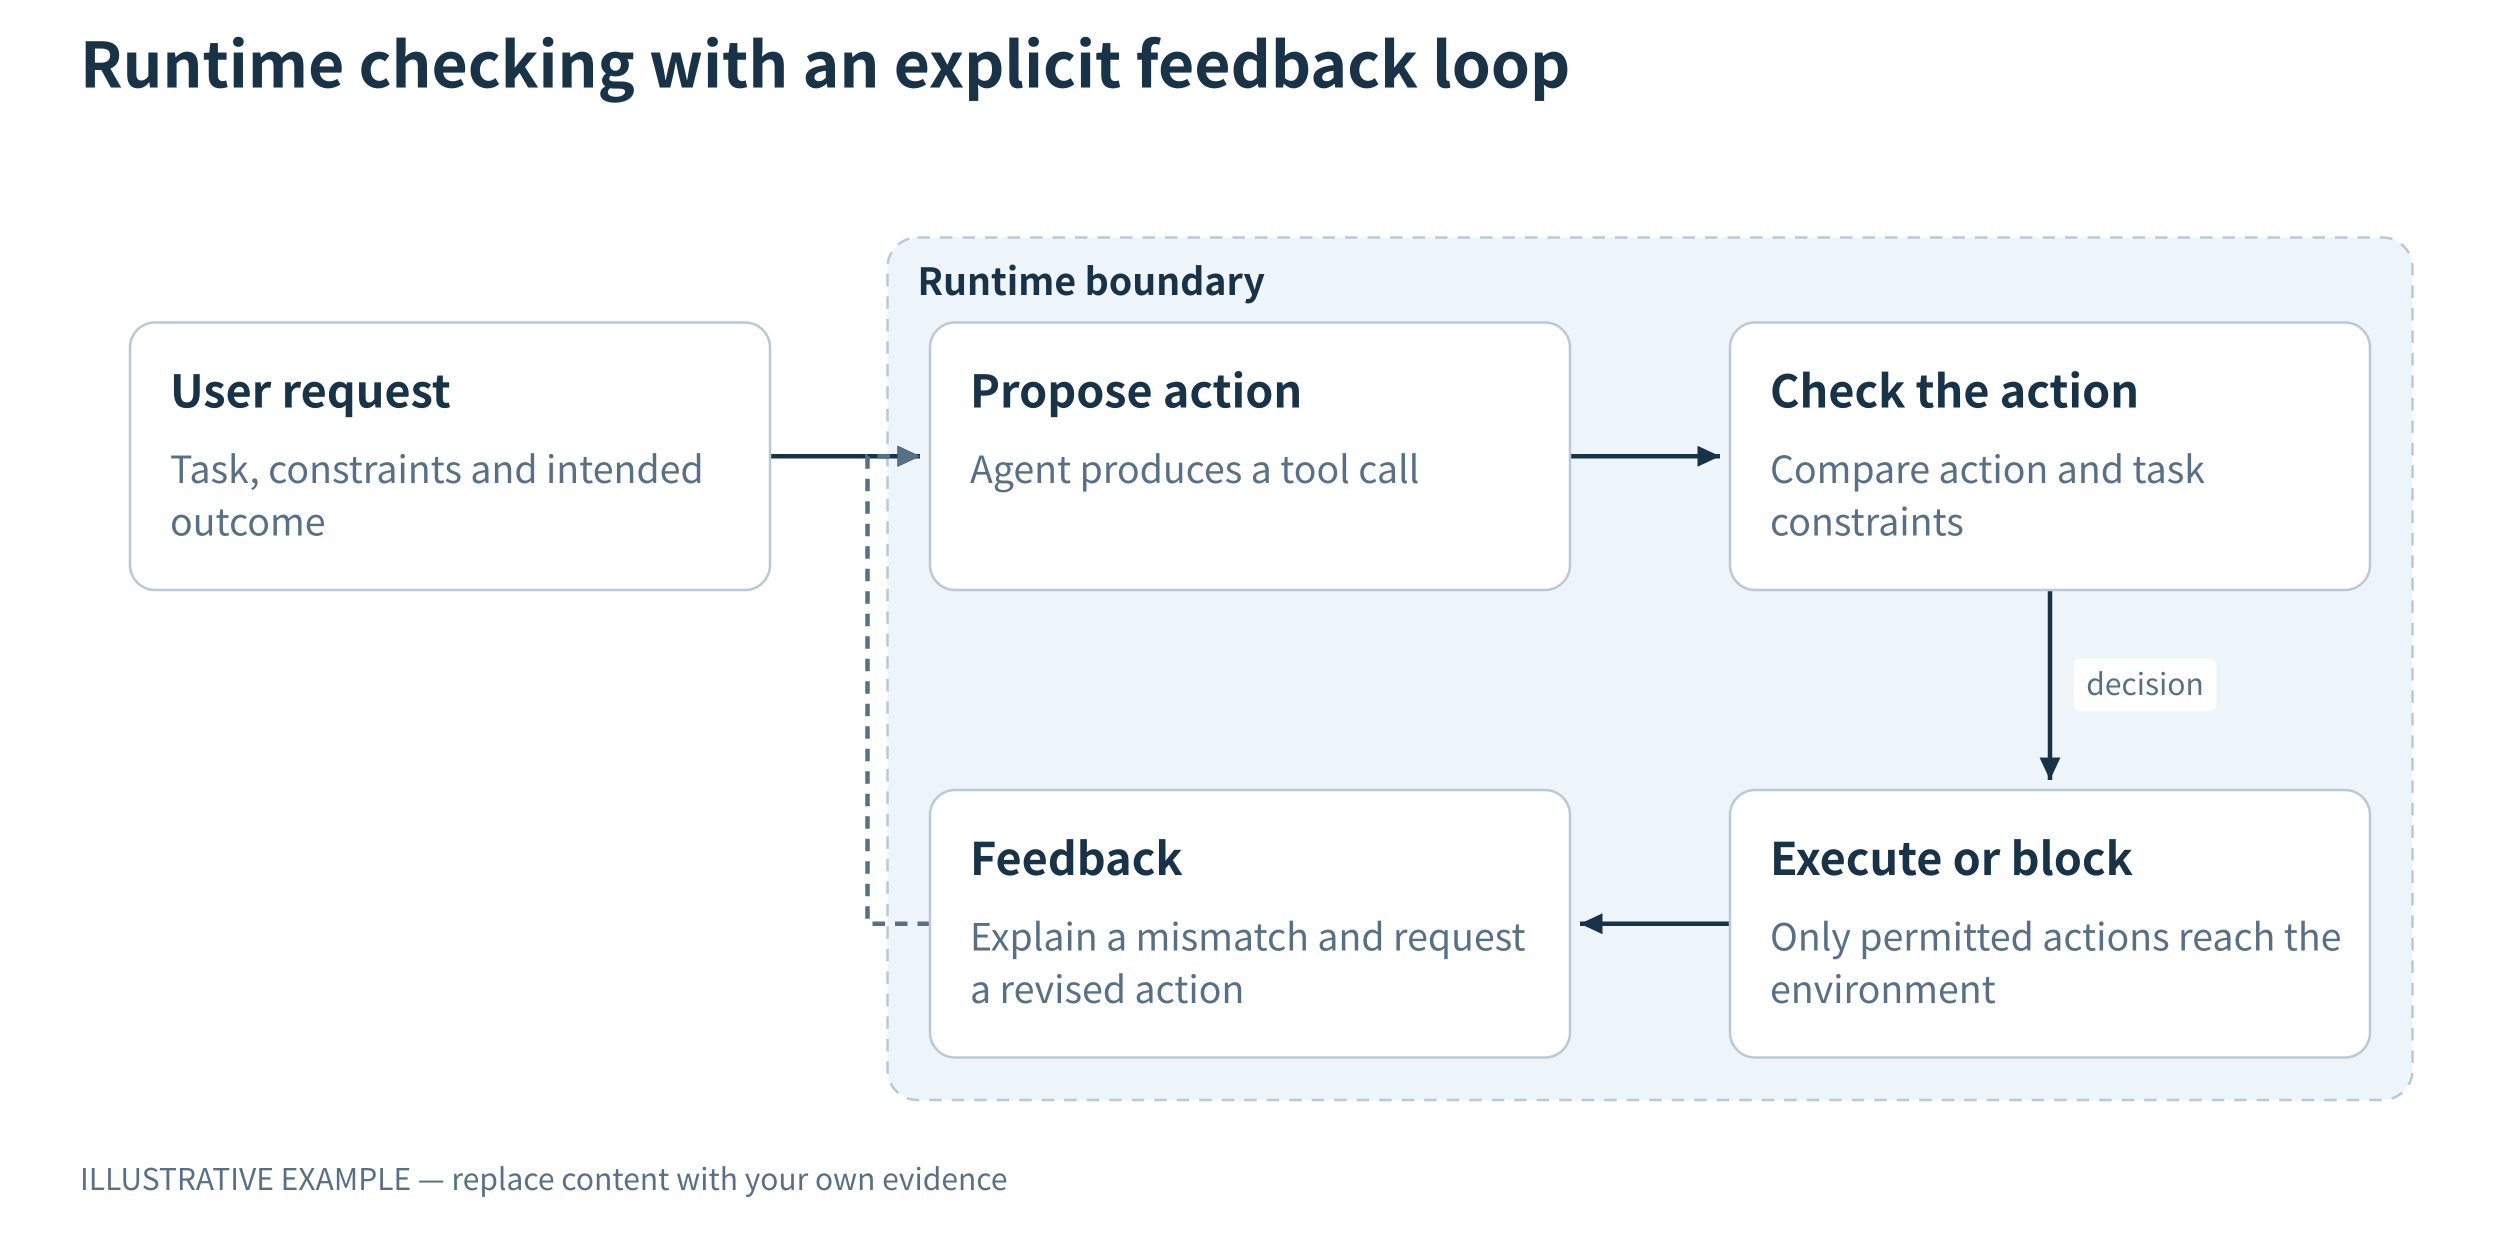
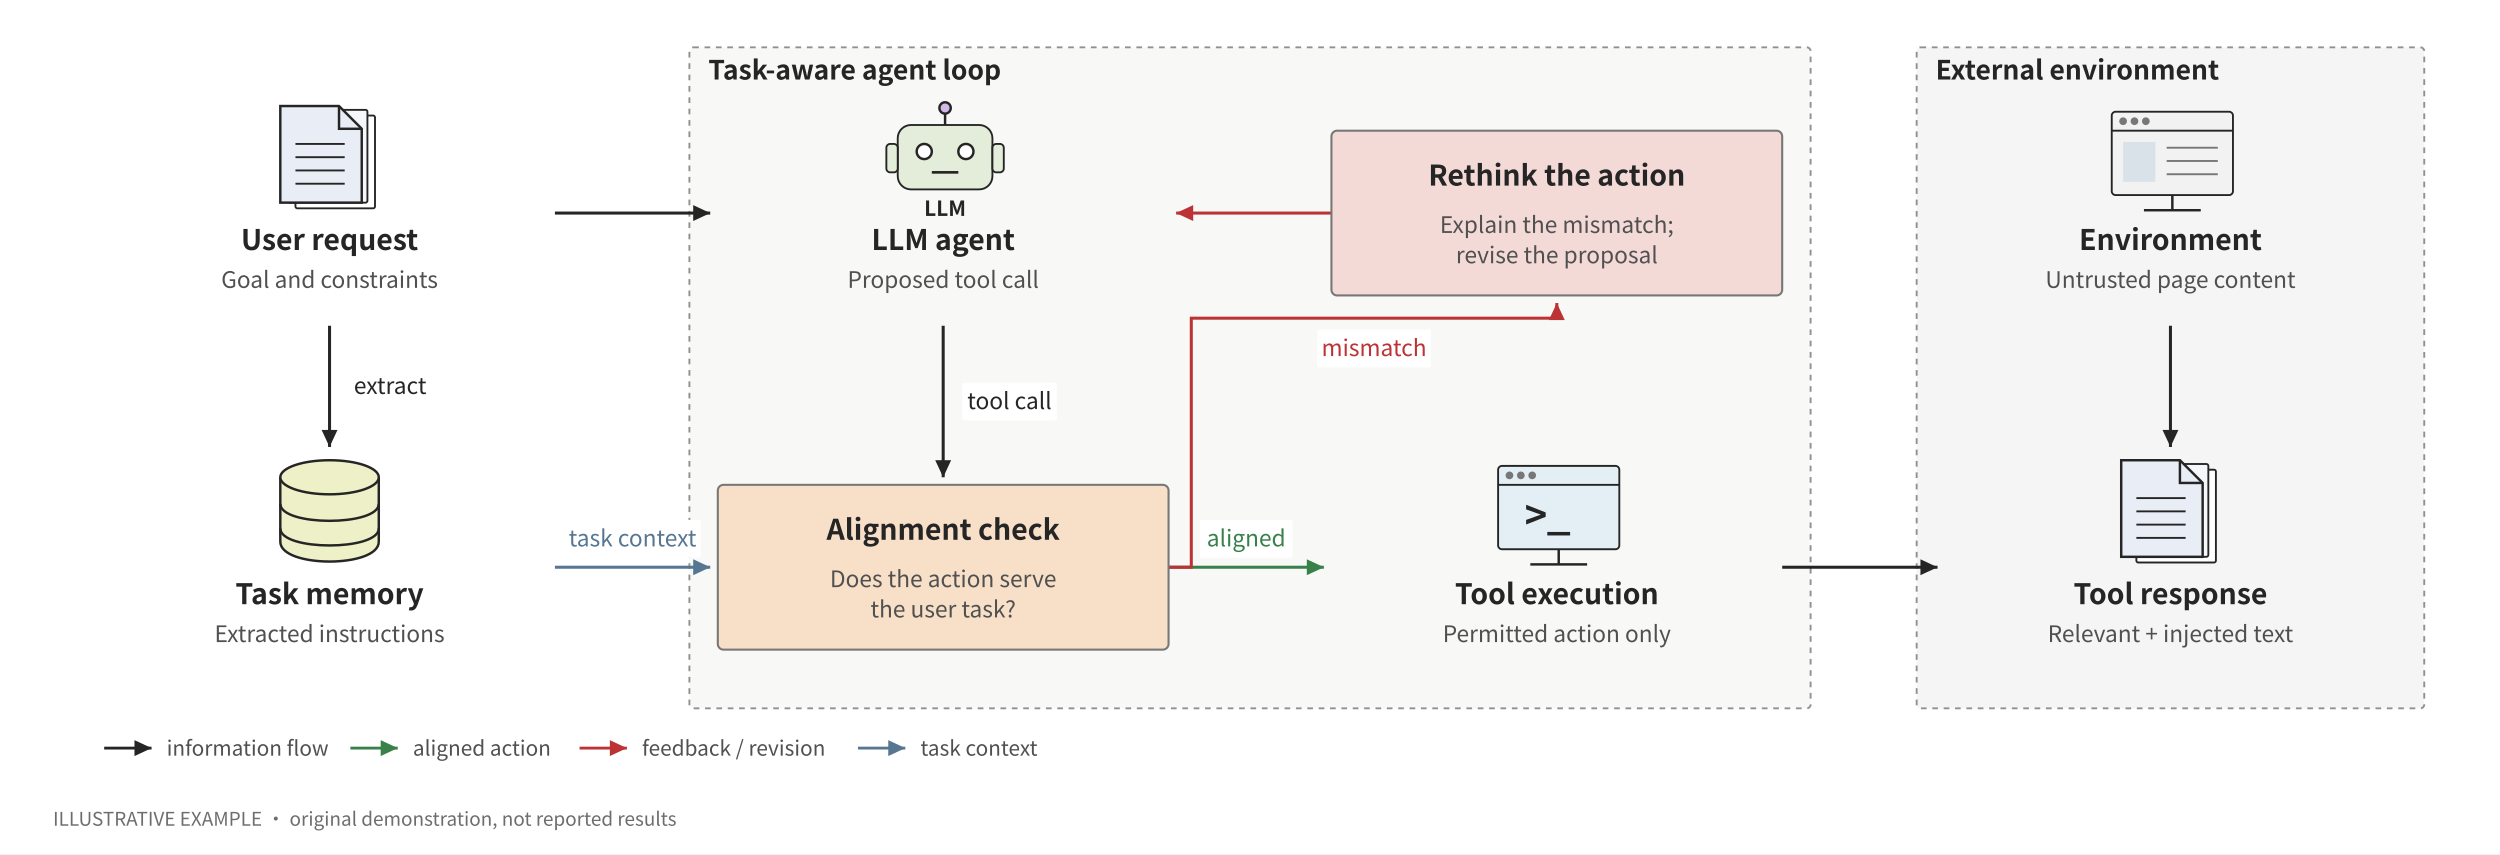
- <svg xmlns="http://www.w3.org/2000/svg" width="1000" height="494" viewBox="0 0 1000 494">
-   <defs>
-     <marker id="arrow" markerWidth="8" markerHeight="8" refX="7" refY="4" orient="auto" markerUnits="strokeWidth">
-       <path d="M0,0 L8,4 L0,8 Z" fill="context-stroke" />
-     </marker>
-   </defs>
+ <svg xmlns="http://www.w3.org/2000/svg" width="1320" height="451" viewBox="0 0 1320 451">
  <rect width="100%" height="100%" fill="white" />
-   <text x="32" y="35" font-family="Arial Unicode MS, Noto Sans CJK SC, DejaVu Sans, Arial, sans-serif" font-size="25" font-weight="700" fill="#183248">Runtime checking with an explicit feedback loop</text>
-   <rect x="355.00" y="95.00" width="610.00" height="345.00" rx="12" fill="#EEF5FA" stroke="#B9C9D5" stroke-dasharray="5 4" />
-   <text x="367.00" y="118.00" font-family="Arial Unicode MS, Noto Sans CJK SC, DejaVu Sans, Arial, sans-serif" font-size="15.00" fill="#183248" text-anchor="start" xml:space="preserve" font-weight="700">Runtime boundary</text>
-   <g data-role="edge" data-from="request" data-to="agent" data-kind="flow">
-     <path d="M 308.00,182.50 L 368.00,182.50" fill="none" stroke="#183248" stroke-width="1.8" />
-     <polygon points="368.0,182.5 359.0,186.7 359.0,178.3" fill="#183248" />
+   <rect x="364.00" y="25.00" width="592.00" height="349.00" rx="2" fill="#F8F8F6" stroke="#909090" stroke-dasharray="3 3" data-role="stage" data-stage-id="agent_loop" />
+   <text x="374.00" y="42.00" font-family="Arial Unicode MS, Noto Sans CJK SC, DejaVu Sans, Arial, sans-serif" font-size="14.00" fill="#252525" text-anchor="start" xml:space="preserve" font-weight="700">Task-aware agent loop</text>
+   <rect x="1012.00" y="25.00" width="268.00" height="349.00" rx="2" fill="#F5F5F5" stroke="#909090" stroke-dasharray="3 3" data-role="stage" data-stage-id="external" />
+   <text x="1022.00" y="42.00" font-family="Arial Unicode MS, Noto Sans CJK SC, DejaVu Sans, Arial, sans-serif" font-size="14.00" fill="#252525" text-anchor="start" xml:space="preserve" font-weight="700">External environment</text>
+   <g data-role="edge" data-from="request" data-to="agent" data-kind="flow" data-semantic="flow">
+     <path d="M 293.00,112.50 L 375.00,112.50" fill="none" stroke="#252525" stroke-width="1.6" />
+     <polygon points="375.0,112.5 366.0,116.7 366.0,108.3" fill="#252525" />
  </g>
-   <g data-role="edge" data-from="agent" data-to="guard" data-kind="flow">
-     <path d="M 628.00,182.50 L 688.00,182.50" fill="none" stroke="#183248" stroke-width="1.8" />
-     <polygon points="688.0,182.5 679.0,186.7 679.0,178.3" fill="#183248" />
+   <g data-role="edge" data-from="request" data-to="tasks" data-kind="flow" data-semantic="flow">
+     <path d="M 174.00,172.00 L 174.00,236.00" fill="none" stroke="#252525" stroke-width="1.6" />
+     <polygon points="174.0,236.0 169.8,227.0 178.2,227.0" fill="#252525" />
  </g>
-   <g data-role="edge" data-from="guard" data-to="tool" data-kind="flow">
-     <path d="M 820.00,236.00 L 820.00,312.00" fill="none" stroke="#183248" stroke-width="1.8" />
-     <polygon points="820.0,312.0 815.8,303.0 824.2,303.0" fill="#183248" />
+   <g data-role="edge" data-from="agent" data-to="check" data-kind="flow" data-semantic="flow">
+     <path d="M 498.00,172.00 L 498.00,252.00" fill="none" stroke="#252525" stroke-width="1.6" />
+     <polygon points="498.0,252.0 493.8,243.0 502.2,243.0" fill="#252525" />
  </g>
-   <g data-role="edge" data-from="tool" data-to="feedback" data-kind="flow">
-     <path d="M 692.00,369.50 L 632.00,369.50" fill="none" stroke="#183248" stroke-width="1.8" />
-     <polygon points="632.0,369.5 641.0,365.3 641.0,373.7" fill="#183248" />
+   <g data-role="edge" data-from="tasks" data-to="check" data-kind="flow" data-semantic="retrieve">
+     <path d="M 293.00,299.50 L 375.00,299.50" fill="none" stroke="#567692" stroke-width="1.6" />
+     <polygon points="375.0,299.5 366.0,303.7 366.0,295.3" fill="#567692" />
  </g>
-   <g data-role="edge" data-from="feedback" data-to="agent" data-kind="feedback">
-     <path d="M 372.00,369.50 L 347.00,369.50 L 347.00,182.50 L 368.00,182.50" fill="none" stroke="#587087" stroke-width="1.8" stroke-dasharray="5 4" />
-     <polygon points="368.0,182.5 359.0,186.7 359.0,178.3" fill="#587087" />
+   <g data-role="edge" data-from="check" data-to="execute" data-kind="flow" data-semantic="allow">
+     <path d="M 617.00,299.50 L 699.00,299.50" fill="none" stroke="#39814A" stroke-width="1.6" />
+     <polygon points="699.0,299.5 690.0,303.7 690.0,295.3" fill="#39814A" />
  </g>
-   <rect x="52.00" y="129.00" width="256.00" height="107.00" rx="10" fill="white" stroke="#B9C9D5" data-role="node" data-node-id="request" />
-   <text x="68.00" y="163.00" font-family="Arial Unicode MS, Noto Sans CJK SC, DejaVu Sans, Arial, sans-serif" font-size="18.00" fill="#183248" text-anchor="start" xml:space="preserve" font-weight="700">User request</text>
-   <text x="68.00" y="193.20" font-family="Arial Unicode MS, Noto Sans CJK SC, DejaVu Sans, Arial, sans-serif" font-size="15.00" fill="#587087" text-anchor="start" xml:space="preserve">Task, constraints and intended</text>
-   <text x="68.00" y="214.20" font-family="Arial Unicode MS, Noto Sans CJK SC, DejaVu Sans, Arial, sans-serif" font-size="15.00" fill="#587087" text-anchor="start" xml:space="preserve">outcome</text>
-   <rect x="372.00" y="129.00" width="256.00" height="107.00" rx="10" fill="white" stroke="#B9C9D5" data-role="node" data-node-id="agent" />
-   <text x="388.00" y="163.00" font-family="Arial Unicode MS, Noto Sans CJK SC, DejaVu Sans, Arial, sans-serif" font-size="18.00" fill="#183248" text-anchor="start" xml:space="preserve" font-weight="700">Propose action</text>
-   <text x="388.00" y="193.20" font-family="Arial Unicode MS, Noto Sans CJK SC, DejaVu Sans, Arial, sans-serif" font-size="15.00" fill="#587087" text-anchor="start" xml:space="preserve">Agent produces a tool call</text>
-   <rect x="692.00" y="129.00" width="256.00" height="107.00" rx="10" fill="white" stroke="#B9C9D5" data-role="node" data-node-id="guard" />
-   <text x="708.00" y="163.00" font-family="Arial Unicode MS, Noto Sans CJK SC, DejaVu Sans, Arial, sans-serif" font-size="18.00" fill="#183248" text-anchor="start" xml:space="preserve" font-weight="700">Check the action</text>
-   <text x="708.00" y="193.20" font-family="Arial Unicode MS, Noto Sans CJK SC, DejaVu Sans, Arial, sans-serif" font-size="15.00" fill="#587087" text-anchor="start" xml:space="preserve">Compare action and task</text>
-   <text x="708.00" y="214.20" font-family="Arial Unicode MS, Noto Sans CJK SC, DejaVu Sans, Arial, sans-serif" font-size="15.00" fill="#587087" text-anchor="start" xml:space="preserve">constraints</text>
-   <rect x="692.00" y="316.00" width="256.00" height="107.00" rx="10" fill="white" stroke="#B9C9D5" data-role="node" data-node-id="tool" />
-   <text x="708.00" y="350.00" font-family="Arial Unicode MS, Noto Sans CJK SC, DejaVu Sans, Arial, sans-serif" font-size="18.00" fill="#183248" text-anchor="start" xml:space="preserve" font-weight="700">Execute or block</text>
-   <text x="708.00" y="380.20" font-family="Arial Unicode MS, Noto Sans CJK SC, DejaVu Sans, Arial, sans-serif" font-size="15.00" fill="#587087" text-anchor="start" xml:space="preserve">Only permitted actions reach the</text>
-   <text x="708.00" y="401.20" font-family="Arial Unicode MS, Noto Sans CJK SC, DejaVu Sans, Arial, sans-serif" font-size="15.00" fill="#587087" text-anchor="start" xml:space="preserve">environment</text>
-   <rect x="372.00" y="316.00" width="256.00" height="107.00" rx="10" fill="white" stroke="#B9C9D5" data-role="node" data-node-id="feedback" />
-   <text x="388.00" y="350.00" font-family="Arial Unicode MS, Noto Sans CJK SC, DejaVu Sans, Arial, sans-serif" font-size="18.00" fill="#183248" text-anchor="start" xml:space="preserve" font-weight="700">Feedback</text>
-   <text x="388.00" y="380.20" font-family="Arial Unicode MS, Noto Sans CJK SC, DejaVu Sans, Arial, sans-serif" font-size="15.00" fill="#587087" text-anchor="start" xml:space="preserve">Explain a mismatch and request</text>
-   <text x="388.00" y="401.20" font-family="Arial Unicode MS, Noto Sans CJK SC, DejaVu Sans, Arial, sans-serif" font-size="15.00" fill="#587087" text-anchor="start" xml:space="preserve">a revised action</text>
-   <rect x="830.00" y="264.00" width="56.00" height="20.00" rx="2" fill="white" stroke="white" data-role="edge-label" data-from="guard" data-to="tool" />
-   <text x="858.00" y="278.00" font-family="Arial Unicode MS, Noto Sans CJK SC, DejaVu Sans, Arial, sans-serif" font-size="12.00" fill="#587087" text-anchor="middle" xml:space="preserve">decision</text>
-   <text x="32" y="476" font-family="Arial Unicode MS, Noto Sans CJK SC, DejaVu Sans, Arial, sans-serif" font-size="12" fill="#587087">ILLUSTRATIVE EXAMPLE — replace content with your own evidence</text>
+   <g data-role="edge" data-from="execute" data-to="result" data-kind="flow" data-semantic="flow">
+     <path d="M 941.00,299.50 L 1023.00,299.50" fill="none" stroke="#252525" stroke-width="1.6" />
+     <polygon points="1023.0,299.5 1014.0,303.7 1014.0,295.3" fill="#252525" />
+   </g>
+   <g data-role="edge" data-from="environment" data-to="result" data-kind="flow" data-semantic="flow">
+     <path d="M 1146.00,172.00 L 1146.00,236.00" fill="none" stroke="#252525" stroke-width="1.6" />
+     <polygon points="1146.0,236.0 1141.8,227.0 1150.2,227.0" fill="#252525" />
+   </g>
+   <g data-role="edge" data-from="check" data-to="feedback" data-kind="feedback" data-semantic="reject">
+     <path d="M 617.00,299.50 L 629.00,299.50 L 629.00,168.00 L 822.00,168.00 L 822.00,160.00" fill="none" stroke="#BC3335" stroke-width="1.6" />
+     <polygon points="822.0,160.0 826.2,169.0 817.8,169.0" fill="#BC3335" />
+   </g>
+   <g data-role="edge" data-from="feedback" data-to="agent" data-kind="feedback" data-semantic="reject">
+     <path d="M 703.00,112.50 L 621.00,112.50" fill="none" stroke="#BC3335" stroke-width="1.6" />
+     <polygon points="621.0,112.5 630.0,108.3 630.0,116.7" fill="#BC3335" />
+   </g>
+   <g data-role="component" data-node-id="request" data-kind="document">
+     <rect x="55.00" y="53.00" width="238.00" height="119.00" rx="0" fill="none" stroke="none" data-role="node" data-node-id="request" />
+     <rect x="156.00" y="61.00" width="42.00" height="49.00" rx="1" fill="#FFFFFF" stroke="#252525" />
+     <rect x="152.00" y="58.00" width="42.00" height="49.00" rx="1" fill="#F6F7FA" stroke="#252525" />
+     <path d="M 148.0 56.0 H 179.0 L 191.0 68.0 V 107.0 H 148.0 Z" fill="#E9EEF6" stroke="#252525" stroke-width="1.3" />
+     <path d="M 179.0 56.0 V 68.0 H 191.0" fill="none" stroke="#252525" stroke-width="1.3" />
+     <path d="M 156.00,76.00 L 182.00,76.00" fill="none" stroke="#252525" stroke-width="1" />
+     <path d="M 156.00,83.00 L 182.00,83.00" fill="none" stroke="#252525" stroke-width="1" />
+     <path d="M 156.00,90.00 L 182.00,90.00" fill="none" stroke="#252525" stroke-width="1" />
+     <path d="M 156.00,97.00 L 182.00,97.00" fill="none" stroke="#252525" stroke-width="1" />
+     <text x="174.00" y="132.00" font-family="Arial Unicode MS, Noto Sans CJK SC, DejaVu Sans, Arial, sans-serif" font-size="15.00" fill="#252525" text-anchor="middle" xml:space="preserve" font-weight="700">User request</text>
+     <text x="174.00" y="152.00" font-family="Arial Unicode MS, Noto Sans CJK SC, DejaVu Sans, Arial, sans-serif" font-size="12.00" fill="#505050" text-anchor="middle" xml:space="preserve">Goal and constraints</text>
+   </g>
+   <g data-role="component" data-node-id="agent" data-kind="model">
+     <rect x="379.00" y="53.00" width="238.00" height="119.00" rx="0" fill="none" stroke="none" data-role="node" data-node-id="agent" />
+     <rect x="474.00" y="66.00" width="50.00" height="34.00" rx="7" fill="#E4EDDA" stroke="#252525" />
+     <path d="M 499.00,66.00 L 499.00,58.00" fill="none" stroke="#252525" stroke-width="1.3" />
+     <ellipse cx="499.0" cy="57.0" rx="3" ry="3" fill="#D1B9E8" stroke="#252525" stroke-width="1.3" />
+     <ellipse cx="488.0" cy="80.0" rx="4" ry="4" fill="white" stroke="#252525" stroke-width="1.3" />
+     <ellipse cx="510.0" cy="80.0" rx="4" ry="4" fill="white" stroke="#252525" stroke-width="1.3" />
+     <path d="M 492.00,91.00 L 506.00,91.00" fill="none" stroke="#252525" stroke-width="1.4" />
+     <rect x="468.00" y="76.00" width="6.00" height="15.00" rx="2" fill="#E4EDDA" stroke="#252525" />
+     <rect x="524.00" y="76.00" width="6.00" height="15.00" rx="2" fill="#E4EDDA" stroke="#252525" />
+     <text x="499.00" y="114.00" font-family="Arial Unicode MS, Noto Sans CJK SC, DejaVu Sans, Arial, sans-serif" font-size="11.00" fill="#252525" text-anchor="middle" xml:space="preserve" font-weight="700">LLM</text>
+     <text x="498.00" y="132.00" font-family="Arial Unicode MS, Noto Sans CJK SC, DejaVu Sans, Arial, sans-serif" font-size="15.00" fill="#252525" text-anchor="middle" xml:space="preserve" font-weight="700">LLM agent</text>
+     <text x="498.00" y="152.00" font-family="Arial Unicode MS, Noto Sans CJK SC, DejaVu Sans, Arial, sans-serif" font-size="12.00" fill="#505050" text-anchor="middle" xml:space="preserve">Proposed tool call</text>
+   </g>
+   <g data-role="component" data-node-id="check" data-kind="process">
+     <rect x="379.00" y="256.00" width="238.00" height="87.00" rx="0" fill="none" stroke="none" data-role="node" data-node-id="check" />
+     <rect x="379.00" y="256.00" width="238.00" height="87.00" rx="3" fill="#F7DFC8" stroke="#777777" stroke-width="1.1" />
+     <text x="498.00" y="285.00" font-family="Arial Unicode MS, Noto Sans CJK SC, DejaVu Sans, Arial, sans-serif" font-size="15.00" fill="#252525" text-anchor="middle" xml:space="preserve" font-weight="700">Alignment check</text>
+     <text x="498.00" y="310.00" font-family="Arial Unicode MS, Noto Sans CJK SC, DejaVu Sans, Arial, sans-serif" font-size="12.00" fill="#505050" text-anchor="middle" xml:space="preserve">Does the action serve</text>
+     <text x="498.00" y="326.00" font-family="Arial Unicode MS, Noto Sans CJK SC, DejaVu Sans, Arial, sans-serif" font-size="12.00" fill="#505050" text-anchor="middle" xml:space="preserve">the user task?</text>
+   </g>
+   <g data-role="component" data-node-id="environment" data-kind="environment">
+     <rect x="1027.00" y="53.00" width="238.00" height="119.00" rx="0" fill="none" stroke="none" data-role="node" data-node-id="environment" />
+     <rect x="1115.00" y="59.00" width="64.00" height="44.00" rx="2" fill="#F2F2F2" stroke="#252525" />
+     <path d="M 1115.00,69.00 L 1179.00,69.00" fill="none" stroke="#252525" stroke-width="1" />
+     <ellipse cx="1121.0" cy="64.0" rx="1.4" ry="1.4" fill="#777777" stroke="#777777" stroke-width="1.3" />
+     <ellipse cx="1127.0" cy="64.0" rx="1.4" ry="1.4" fill="#777777" stroke="#777777" stroke-width="1.3" />
+     <ellipse cx="1133.0" cy="64.0" rx="1.4" ry="1.4" fill="#777777" stroke="#777777" stroke-width="1.3" />
+     <rect x="1121.00" y="75.00" width="17.00" height="21.00" rx="0" fill="#D9E2E8" stroke="none" />
+     <path d="M 1144.00,78.00 L 1171.00,78.00" fill="none" stroke="#767676" stroke-width="1" />
+     <path d="M 1144.00,85.00 L 1171.00,85.00" fill="none" stroke="#767676" stroke-width="1" />
+     <path d="M 1144.00,92.00 L 1171.00,92.00" fill="none" stroke="#767676" stroke-width="1" />
+     <path d="M 1147.00,103.00 L 1147.00,111.00" fill="none" stroke="#252525" stroke-width="1.3" />
+     <path d="M 1132.00,111.00 L 1162.00,111.00" fill="none" stroke="#252525" stroke-width="1.3" />
+     <text x="1146.00" y="132.00" font-family="Arial Unicode MS, Noto Sans CJK SC, DejaVu Sans, Arial, sans-serif" font-size="15.00" fill="#252525" text-anchor="middle" xml:space="preserve" font-weight="700">Environment</text>
+     <text x="1146.00" y="152.00" font-family="Arial Unicode MS, Noto Sans CJK SC, DejaVu Sans, Arial, sans-serif" font-size="12.00" fill="#505050" text-anchor="middle" xml:space="preserve">Untrusted page content</text>
+   </g>
+   <g data-role="component" data-node-id="tasks" data-kind="memory">
+     <rect x="55.00" y="240.00" width="238.00" height="119.00" rx="0" fill="none" stroke="none" data-role="node" data-node-id="tasks" />
+     <path d="M 148.0 252.0 V 286.0 C 148.0 300.0,200.0 300.0,200.0 286.0 V 252.0" fill="#EEF1C7" stroke="#252525" stroke-width="1.3" />
+     <ellipse cx="174.0" cy="252.0" rx="26" ry="9" fill="#EEF1C7" stroke="#252525" stroke-width="1.3" />
+     <path d="M 148.0 266.0 C 148.0 278.0,200.0 278.0,200.0 266.0" fill="none" stroke="#252525" stroke-width="1.3" />
+     <path d="M 148.0 279.0 C 148.0 291.0,200.0 291.0,200.0 279.0" fill="none" stroke="#252525" stroke-width="1.3" />
+     <text x="174.00" y="319.00" font-family="Arial Unicode MS, Noto Sans CJK SC, DejaVu Sans, Arial, sans-serif" font-size="15.00" fill="#252525" text-anchor="middle" xml:space="preserve" font-weight="700">Task memory</text>
+     <text x="174.00" y="339.00" font-family="Arial Unicode MS, Noto Sans CJK SC, DejaVu Sans, Arial, sans-serif" font-size="12.00" fill="#505050" text-anchor="middle" xml:space="preserve">Extracted instructions</text>
+   </g>
+   <g data-role="component" data-node-id="feedback" data-kind="process">
+     <rect x="703.00" y="69.00" width="238.00" height="87.00" rx="0" fill="none" stroke="none" data-role="node" data-node-id="feedback" />
+     <rect x="703.00" y="69.00" width="238.00" height="87.00" rx="3" fill="#F3DAD7" stroke="#777777" stroke-width="1.1" />
+     <text x="822.00" y="98.00" font-family="Arial Unicode MS, Noto Sans CJK SC, DejaVu Sans, Arial, sans-serif" font-size="15.00" fill="#252525" text-anchor="middle" xml:space="preserve" font-weight="700">Rethink the action</text>
+     <text x="822.00" y="123.00" font-family="Arial Unicode MS, Noto Sans CJK SC, DejaVu Sans, Arial, sans-serif" font-size="12.00" fill="#505050" text-anchor="middle" xml:space="preserve">Explain the mismatch;</text>
+     <text x="822.00" y="139.00" font-family="Arial Unicode MS, Noto Sans CJK SC, DejaVu Sans, Arial, sans-serif" font-size="12.00" fill="#505050" text-anchor="middle" xml:space="preserve">revise the proposal</text>
+   </g>
+   <g data-role="component" data-node-id="execute" data-kind="tool">
+     <rect x="703.00" y="240.00" width="238.00" height="119.00" rx="0" fill="none" stroke="none" data-role="node" data-node-id="execute" />
+     <rect x="791.00" y="246.00" width="64.00" height="44.00" rx="2" fill="#E4EFF5" stroke="#252525" />
+     <path d="M 791.00,256.00 L 855.00,256.00" fill="none" stroke="#252525" stroke-width="1" />
+     <ellipse cx="797.0" cy="251.0" rx="1.4" ry="1.4" fill="#777777" stroke="#777777" stroke-width="1.3" />
+     <ellipse cx="803.0" cy="251.0" rx="1.4" ry="1.4" fill="#777777" stroke="#777777" stroke-width="1.3" />
+     <ellipse cx="809.0" cy="251.0" rx="1.4" ry="1.4" fill="#777777" stroke="#777777" stroke-width="1.3" />
+     <text x="823.00" y="278.00" font-family="Menlo, DejaVu Sans Mono, monospace" font-size="20.00" fill="#252525" text-anchor="middle" xml:space="preserve" font-weight="700">&gt;_ </text>
+     <path d="M 823.00,290.00 L 823.00,298.00" fill="none" stroke="#252525" stroke-width="1.3" />
+     <path d="M 808.00,298.00 L 838.00,298.00" fill="none" stroke="#252525" stroke-width="1.3" />
+     <text x="822.00" y="319.00" font-family="Arial Unicode MS, Noto Sans CJK SC, DejaVu Sans, Arial, sans-serif" font-size="15.00" fill="#252525" text-anchor="middle" xml:space="preserve" font-weight="700">Tool execution</text>
+     <text x="822.00" y="339.00" font-family="Arial Unicode MS, Noto Sans CJK SC, DejaVu Sans, Arial, sans-serif" font-size="12.00" fill="#505050" text-anchor="middle" xml:space="preserve">Permitted action only</text>
+   </g>
+   <g data-role="component" data-node-id="result" data-kind="document">
+     <rect x="1027.00" y="240.00" width="238.00" height="119.00" rx="0" fill="none" stroke="none" data-role="node" data-node-id="result" />
+     <rect x="1128.00" y="248.00" width="42.00" height="49.00" rx="1" fill="#FFFFFF" stroke="#252525" />
+     <rect x="1124.00" y="245.00" width="42.00" height="49.00" rx="1" fill="#F6F7FA" stroke="#252525" />
+     <path d="M 1120.0 243.0 H 1151.0 L 1163.0 255.0 V 294.0 H 1120.0 Z" fill="#E9EEF6" stroke="#252525" stroke-width="1.3" />
+     <path d="M 1151.0 243.0 V 255.0 H 1163.0" fill="none" stroke="#252525" stroke-width="1.3" />
+     <path d="M 1128.00,263.00 L 1154.00,263.00" fill="none" stroke="#252525" stroke-width="1" />
+     <path d="M 1128.00,270.00 L 1154.00,270.00" fill="none" stroke="#252525" stroke-width="1" />
+     <path d="M 1128.00,277.00 L 1154.00,277.00" fill="none" stroke="#252525" stroke-width="1" />
+     <path d="M 1128.00,284.00 L 1154.00,284.00" fill="none" stroke="#252525" stroke-width="1" />
+     <text x="1146.00" y="319.00" font-family="Arial Unicode MS, Noto Sans CJK SC, DejaVu Sans, Arial, sans-serif" font-size="15.00" fill="#252525" text-anchor="middle" xml:space="preserve" font-weight="700">Tool response</text>
+     <text x="1146.00" y="339.00" font-family="Arial Unicode MS, Noto Sans CJK SC, DejaVu Sans, Arial, sans-serif" font-size="12.00" fill="#505050" text-anchor="middle" xml:space="preserve">Relevant + injected text</text>
+   </g>
+   <rect x="184.00" y="194.00" width="44.00" height="20.00" rx="1" fill="white" stroke="none" data-role="edge-label" data-from="request" data-to="tasks" />
+   <text x="206.00" y="208.00" font-family="Arial Unicode MS, Noto Sans CJK SC, DejaVu Sans, Arial, sans-serif" font-size="12.00" fill="#252525" text-anchor="middle" xml:space="preserve">extract</text>
+   <rect x="508.00" y="202.00" width="50.00" height="20.00" rx="1" fill="white" stroke="none" data-role="edge-label" data-from="agent" data-to="check" />
+   <text x="533.00" y="216.00" font-family="Arial Unicode MS, Noto Sans CJK SC, DejaVu Sans, Arial, sans-serif" font-size="12.00" fill="#252525" text-anchor="middle" xml:space="preserve">tool call</text>
+   <rect x="298.00" y="274.50" width="72.00" height="20.00" rx="1" fill="white" stroke="none" data-role="edge-label" data-from="tasks" data-to="check" />
+   <text x="334.00" y="288.50" font-family="Arial Unicode MS, Noto Sans CJK SC, DejaVu Sans, Arial, sans-serif" font-size="12.00" fill="#567692" text-anchor="middle" xml:space="preserve">task context</text>
+   <rect x="633.50" y="274.50" width="49.00" height="20.00" rx="1" fill="white" stroke="none" data-role="edge-label" data-from="check" data-to="execute" />
+   <text x="658.00" y="288.50" font-family="Arial Unicode MS, Noto Sans CJK SC, DejaVu Sans, Arial, sans-serif" font-size="12.00" fill="#39814A" text-anchor="middle" xml:space="preserve">aligned</text>
+   <rect x="695.50" y="174.00" width="60.00" height="20.00" rx="1" fill="white" stroke="none" data-role="edge-label" data-from="check" data-to="feedback" />
+   <text x="725.50" y="188.00" font-family="Arial Unicode MS, Noto Sans CJK SC, DejaVu Sans, Arial, sans-serif" font-size="12.00" fill="#BC3335" text-anchor="middle" xml:space="preserve">mismatch</text>
+   <path d="M 55.00,395.00 L 80.00,395.00" fill="none" stroke="#252525" stroke-width="1.5" />
+   <polygon points="80,395.0 71.0,399.2 71.0,390.8" fill="#252525" />
+   <text x="88.00" y="399.00" font-family="Arial Unicode MS, Noto Sans CJK SC, DejaVu Sans, Arial, sans-serif" font-size="11.00" fill="#505050" text-anchor="start" xml:space="preserve">information flow</text>
+   <path d="M 185.00,395.00 L 210.00,395.00" fill="none" stroke="#39814A" stroke-width="1.5" />
+   <polygon points="210.0,395.0 201.0,399.2 201.0,390.8" fill="#39814A" />
+   <text x="218.00" y="399.00" font-family="Arial Unicode MS, Noto Sans CJK SC, DejaVu Sans, Arial, sans-serif" font-size="11.00" fill="#505050" text-anchor="start" xml:space="preserve">aligned action</text>
+   <path d="M 306.00,395.00 L 331.00,395.00" fill="none" stroke="#BC3335" stroke-width="1.5" />
+   <polygon points="331.0,395.0 322.0,399.2 322.0,390.8" fill="#BC3335" />
+   <text x="339.00" y="399.00" font-family="Arial Unicode MS, Noto Sans CJK SC, DejaVu Sans, Arial, sans-serif" font-size="11.00" fill="#505050" text-anchor="start" xml:space="preserve">feedback / revision</text>
+   <path d="M 453.00,395.00 L 478.00,395.00" fill="none" stroke="#567692" stroke-width="1.5" />
+   <polygon points="478.0,395.0 469.0,399.2 469.0,390.8" fill="#567692" />
+   <text x="486.00" y="399.00" font-family="Arial Unicode MS, Noto Sans CJK SC, DejaVu Sans, Arial, sans-serif" font-size="11.00" fill="#505050" text-anchor="start" xml:space="preserve">task context</text>
+   <text x="28.00" y="436.00" font-family="Arial Unicode MS, Noto Sans CJK SC, DejaVu Sans, Arial, sans-serif" font-size="10.00" fill="#6D6D6D" text-anchor="start" xml:space="preserve">ILLUSTRATIVE EXAMPLE · original demonstration, not reported results</text>
</svg>
